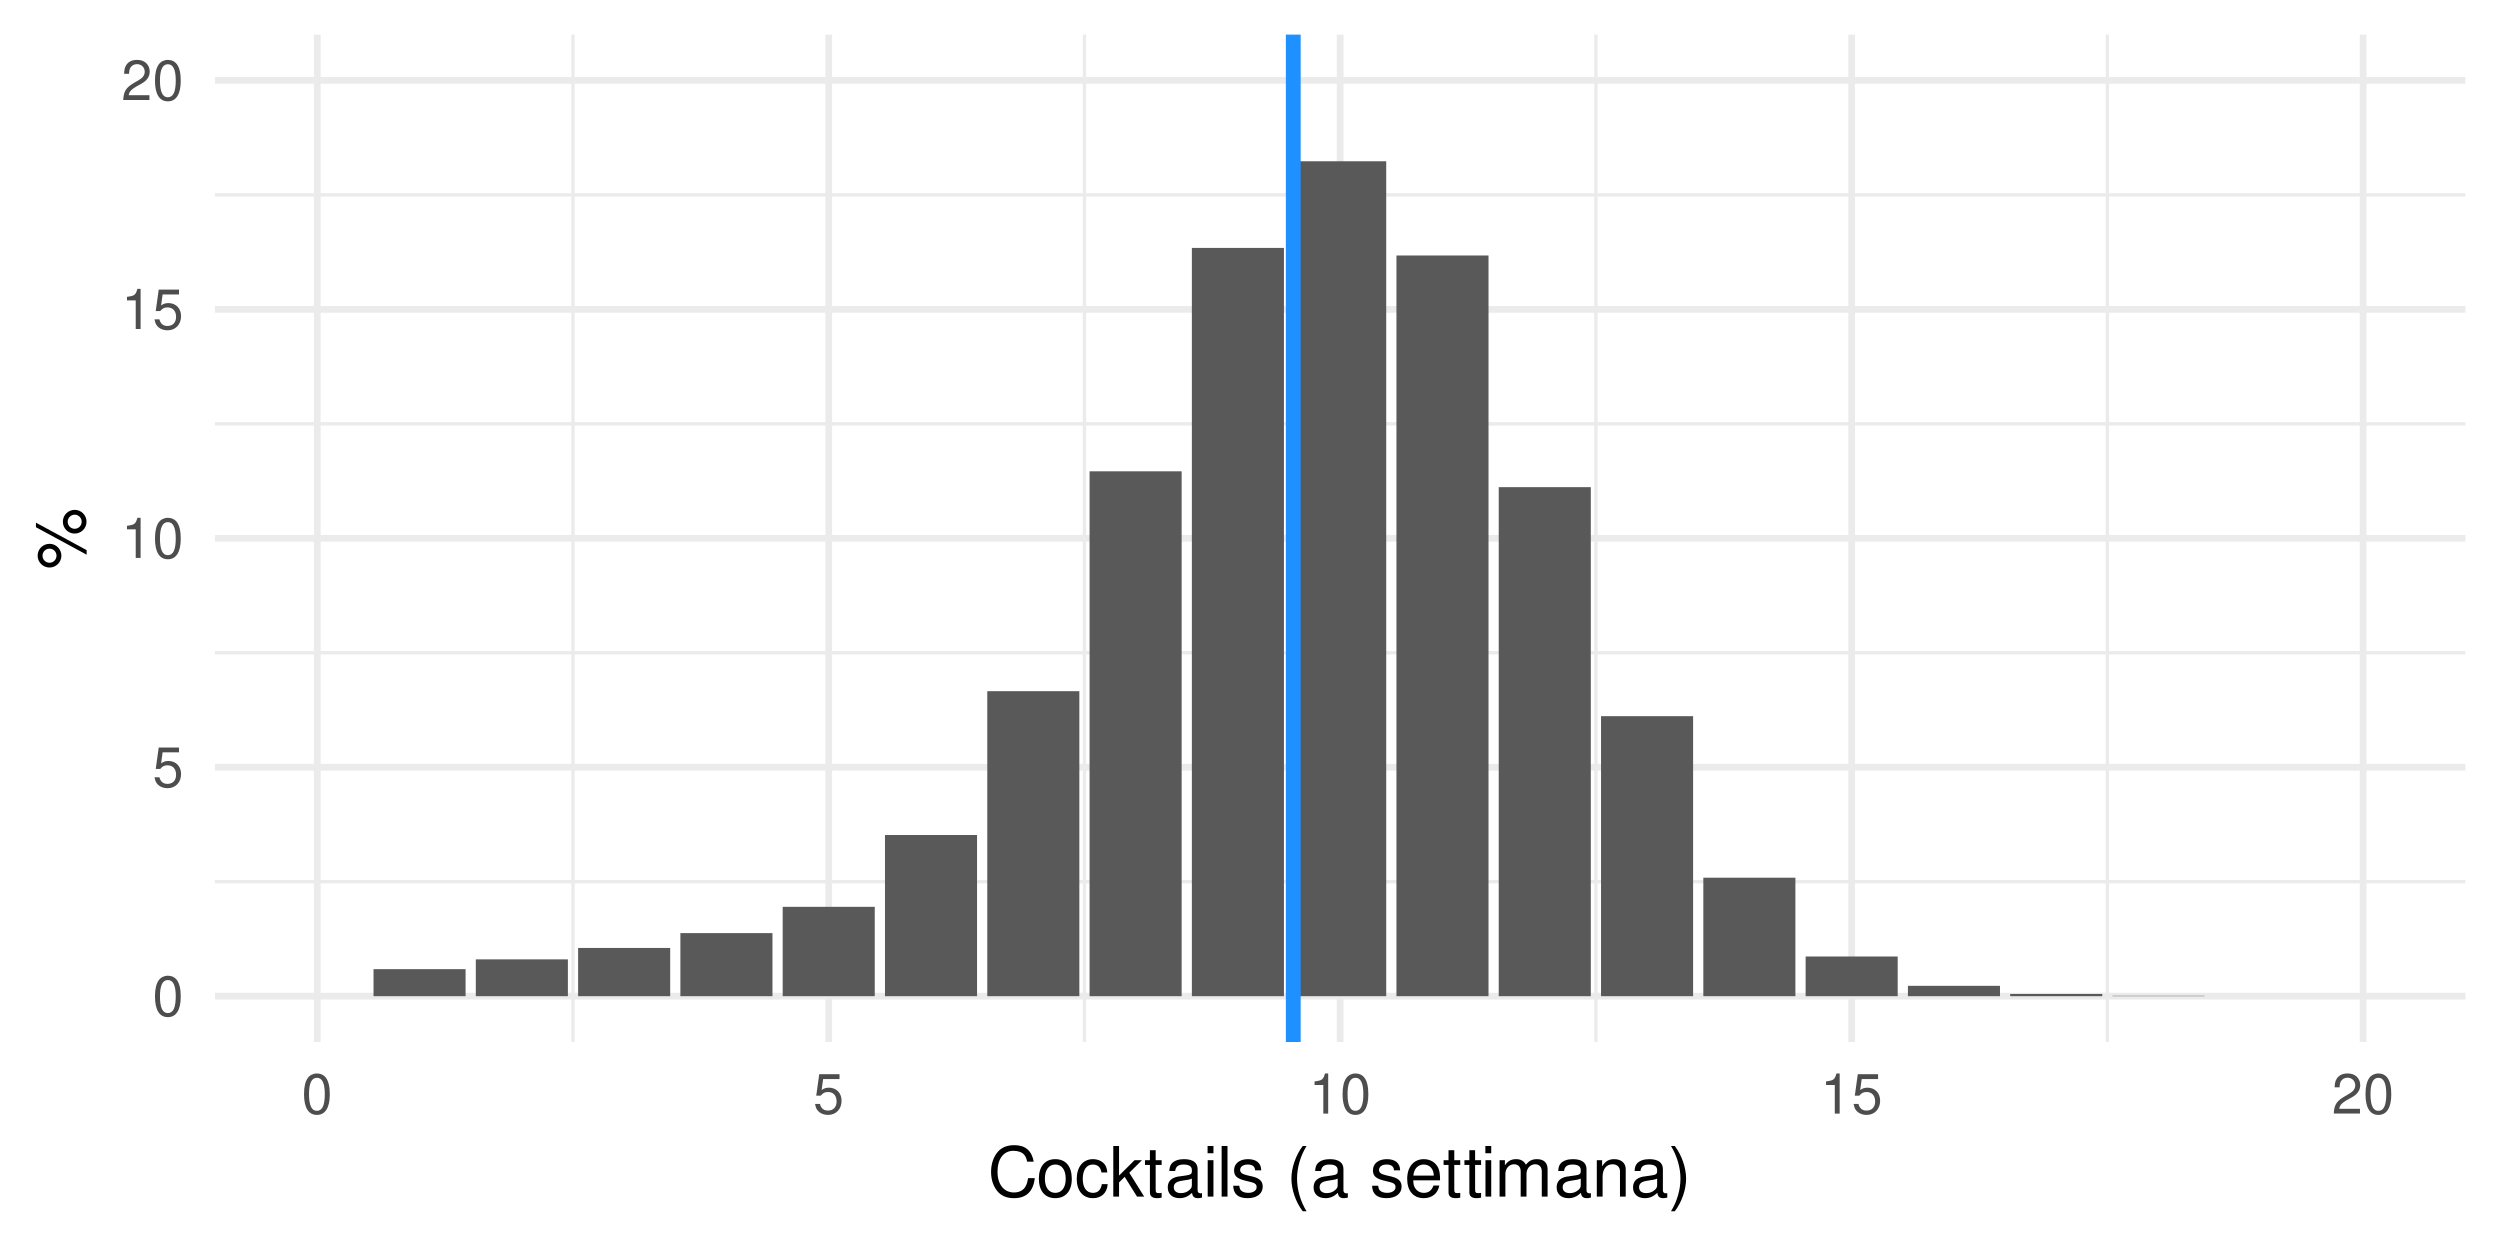
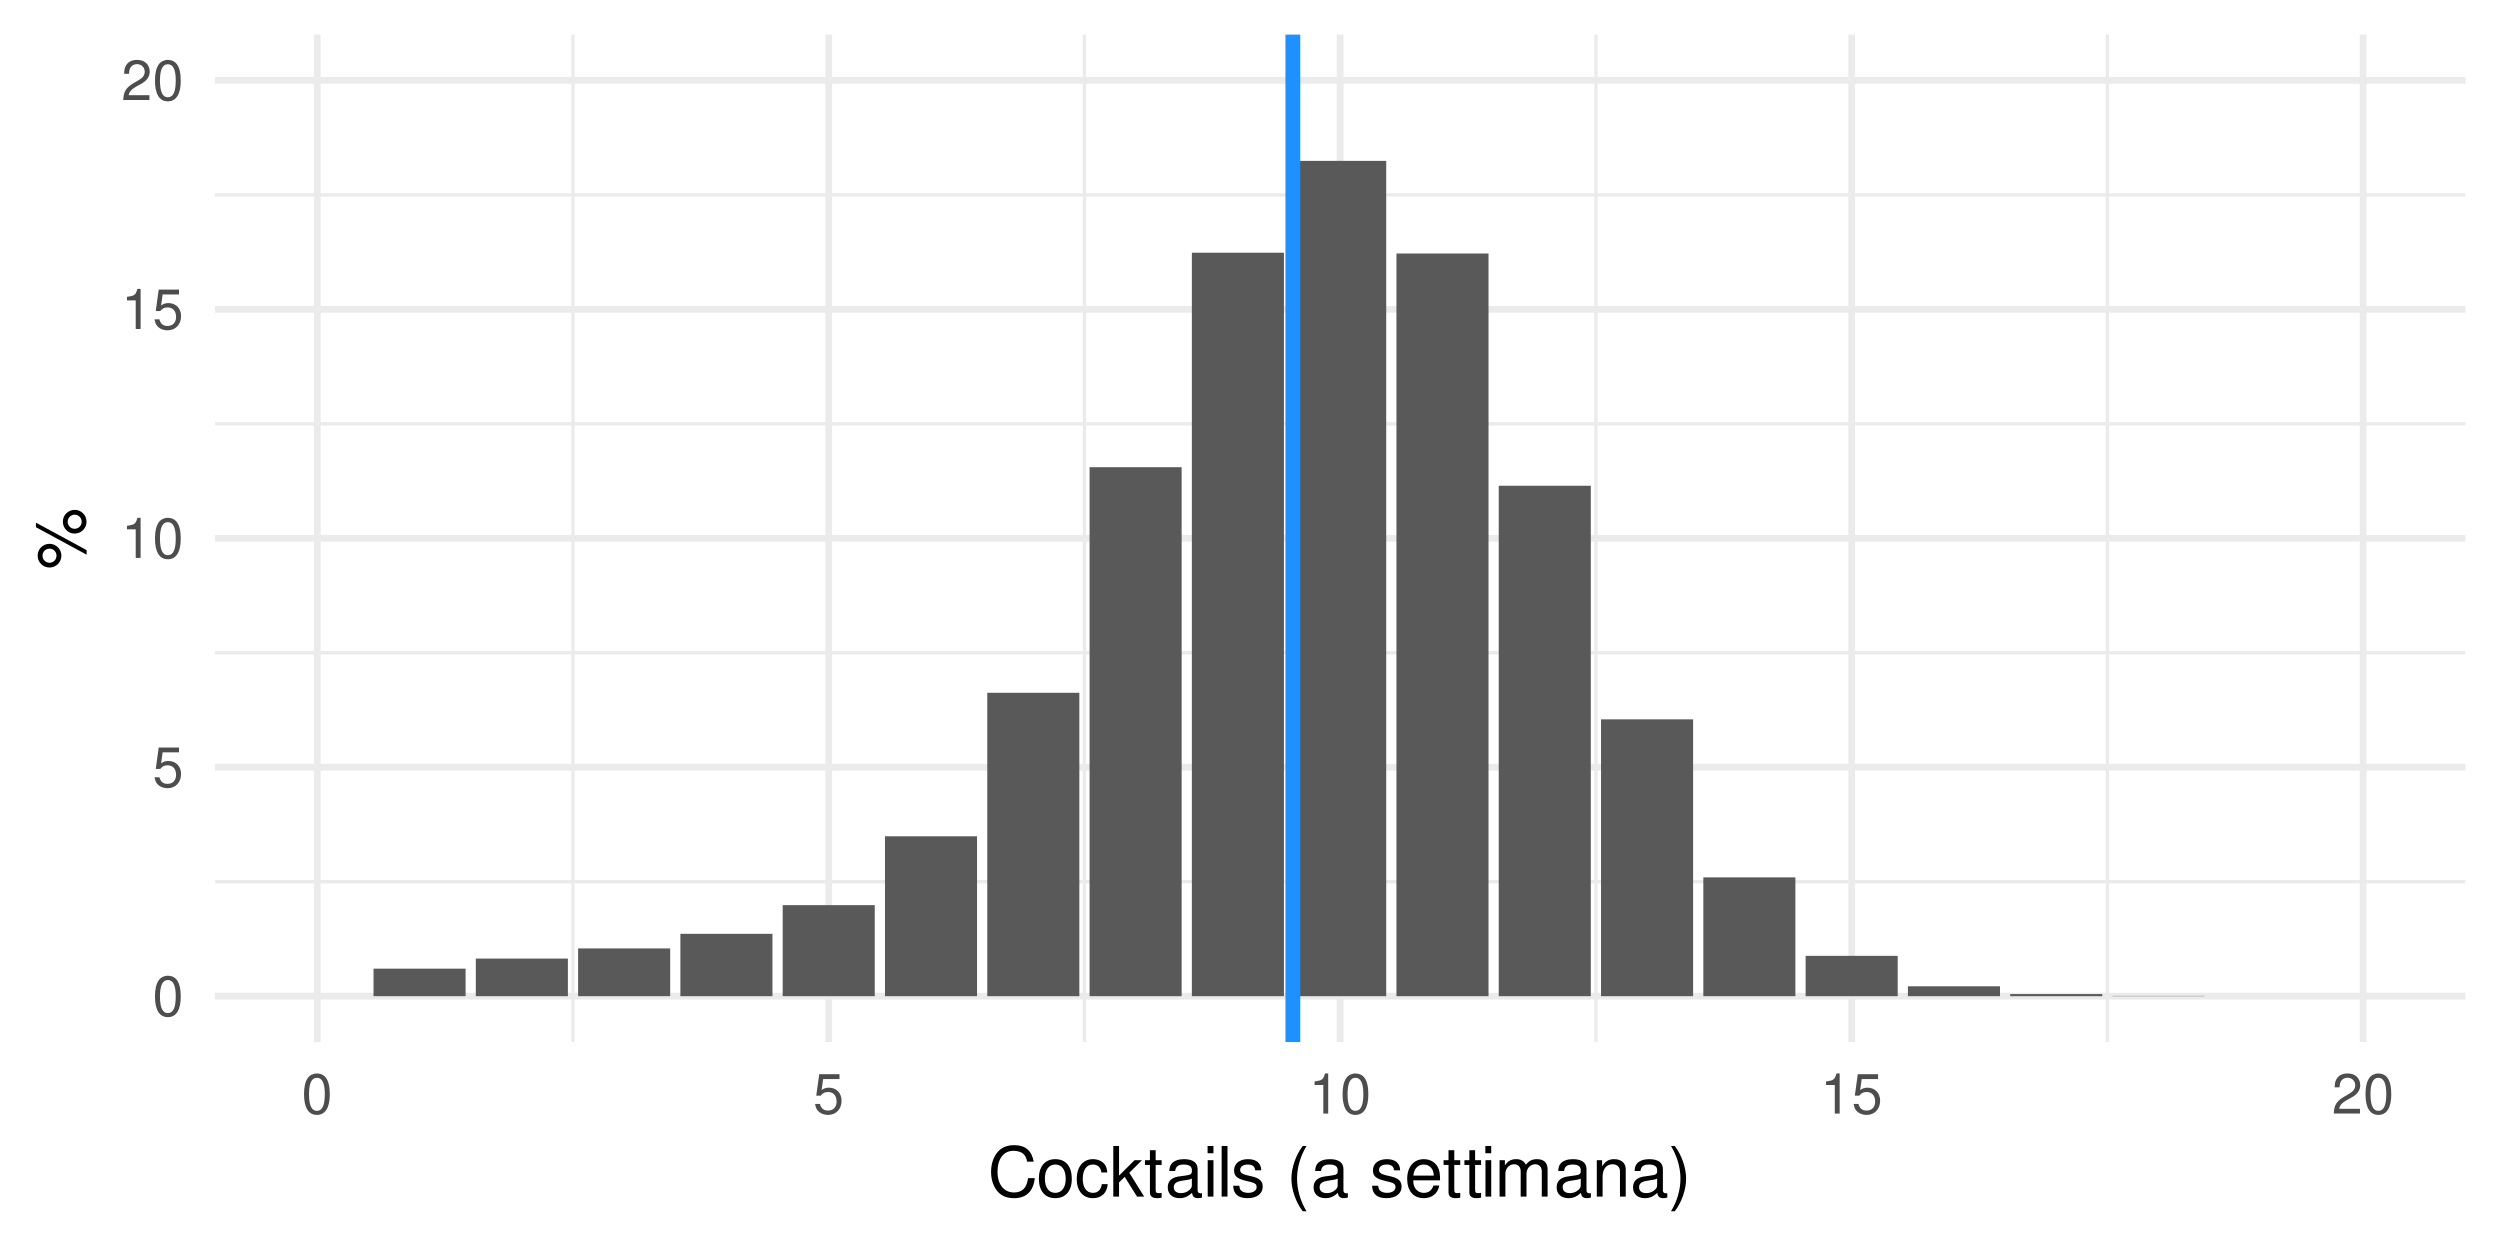
<svg xmlns="http://www.w3.org/2000/svg" xmlns:xlink="http://www.w3.org/1999/xlink" width="720pt" height="360pt" viewBox="0 0 720 360" version="1.1">
  <defs>
    <g>
      <symbol overflow="visible" id="glyph0-0">
        <path style="stroke:none;" d="" />
      </symbol>
      <symbol overflow="visible" id="glyph0-1">
        <path style="stroke:none;" d="M 4.406 -11.562 C 3.344 -11.562 2.391 -11.094 1.797 -10.297 C 1.062 -9.281 0.688 -7.75 0.688 -5.594 C 0.688 -1.703 1.969 0.375 4.406 0.375 C 6.797 0.375 8.109 -1.703 8.109 -5.5 C 8.109 -7.75 7.766 -9.25 7.016 -10.297 C 6.422 -11.109 5.469 -11.562 4.406 -11.562 Z M 4.406 -10.312 C 5.922 -10.312 6.672 -8.766 6.672 -5.625 C 6.672 -2.344 5.938 -0.797 4.375 -0.797 C 2.875 -0.797 2.125 -2.406 2.125 -5.578 C 2.125 -8.766 2.875 -10.312 4.406 -10.312 Z M 4.406 -10.312 " />
      </symbol>
      <symbol overflow="visible" id="glyph0-2">
        <path style="stroke:none;" d="M 7.609 -11.344 L 1.766 -11.344 L 0.906 -5.172 L 2.203 -5.172 C 2.859 -5.953 3.406 -6.219 4.297 -6.219 C 5.828 -6.219 6.766 -5.188 6.766 -3.5 C 6.766 -1.875 5.828 -0.875 4.281 -0.875 C 3.062 -0.875 2.297 -1.5 1.969 -2.781 L 0.562 -2.781 C 0.75 -1.859 0.906 -1.406 1.25 -0.984 C 1.891 -0.125 3.047 0.375 4.312 0.375 C 6.609 0.375 8.203 -1.297 8.203 -3.703 C 8.203 -5.938 6.719 -7.469 4.547 -7.469 C 3.75 -7.469 3.109 -7.266 2.453 -6.781 L 2.891 -9.953 L 7.609 -9.953 Z M 7.609 -11.344 " />
      </symbol>
      <symbol overflow="visible" id="glyph0-3">
        <path style="stroke:none;" d="M 4.141 -8.234 L 4.141 0 L 5.547 0 L 5.547 -11.562 L 4.625 -11.562 C 4.125 -9.797 3.812 -9.547 1.625 -9.266 L 1.625 -8.234 Z M 4.141 -8.234 " />
      </symbol>
      <symbol overflow="visible" id="glyph0-4">
        <path style="stroke:none;" d="M 8.094 -1.391 L 2.125 -1.391 C 2.266 -2.359 2.781 -2.953 4.172 -3.812 L 5.781 -4.703 C 7.359 -5.578 8.172 -6.766 8.172 -8.188 C 8.172 -9.156 7.797 -10.047 7.125 -10.672 C 6.453 -11.281 5.609 -11.562 4.547 -11.562 C 3.109 -11.562 2.031 -11.062 1.406 -10.062 C 1.016 -9.453 0.828 -8.734 0.797 -7.562 L 2.203 -7.562 C 2.25 -8.359 2.359 -8.812 2.547 -9.203 C 2.906 -9.906 3.641 -10.344 4.5 -10.344 C 5.781 -10.344 6.734 -9.406 6.734 -8.156 C 6.734 -7.234 6.203 -6.438 5.203 -5.859 L 3.734 -4.984 C 1.359 -3.625 0.672 -2.547 0.547 -0.016 L 8.094 -0.016 Z M 8.094 -1.391 " />
      </symbol>
      <symbol overflow="visible" id="glyph1-0">
        <path style="stroke:none;" d="" />
      </symbol>
      <symbol overflow="visible" id="glyph1-1">
        <path style="stroke:none;" d="M 13.234 -10.062 C 12.656 -13.266 10.812 -14.812 7.625 -14.812 C 5.656 -14.812 4.078 -14.203 3 -13 C 1.688 -11.562 0.953 -9.484 0.953 -7.125 C 0.953 -4.719 1.703 -2.656 3.062 -1.234 C 4.203 -0.078 5.641 0.453 7.547 0.453 C 11.094 0.453 13.094 -1.453 13.547 -5.312 L 11.625 -5.312 C 11.453 -4.312 11.266 -3.641 10.953 -3.062 C 10.359 -1.859 9.125 -1.188 7.562 -1.188 C 4.656 -1.188 2.812 -3.5 2.812 -7.141 C 2.812 -10.875 4.562 -13.188 7.406 -13.188 C 8.578 -13.188 9.688 -12.844 10.281 -12.266 C 10.812 -11.766 11.125 -11.156 11.344 -10.062 Z M 13.234 -10.062 " />
      </symbol>
      <symbol overflow="visible" id="glyph1-2">
        <path style="stroke:none;" d="M 5.438 -10.781 C 2.484 -10.781 0.719 -8.688 0.719 -5.156 C 0.719 -1.625 2.484 0.453 5.453 0.453 C 8.422 0.453 10.203 -1.641 10.203 -5.078 C 10.203 -8.719 8.484 -10.781 5.438 -10.781 Z M 5.453 -9.234 C 7.344 -9.234 8.453 -7.703 8.453 -5.094 C 8.453 -2.625 7.297 -1.078 5.453 -1.078 C 3.594 -1.078 2.453 -2.625 2.453 -5.156 C 2.453 -7.703 3.594 -9.234 5.453 -9.234 Z M 5.453 -9.234 " />
      </symbol>
      <symbol overflow="visible" id="glyph1-3">
        <path style="stroke:none;" d="M 9.422 -6.953 C 9.344 -7.984 9.125 -8.641 8.719 -9.219 C 8 -10.203 6.734 -10.781 5.281 -10.781 C 2.438 -10.781 0.625 -8.547 0.625 -5.062 C 0.625 -1.688 2.422 0.453 5.266 0.453 C 7.766 0.453 9.344 -1.047 9.547 -3.594 L 7.859 -3.594 C 7.578 -1.922 6.719 -1.078 5.297 -1.078 C 3.453 -1.078 2.359 -2.578 2.359 -5.062 C 2.359 -7.688 3.438 -9.234 5.266 -9.234 C 6.656 -9.234 7.547 -8.422 7.734 -6.953 Z M 9.422 -6.953 " />
      </symbol>
      <symbol overflow="visible" id="glyph1-4">
        <path style="stroke:none;" d="M 2.812 -14.578 L 1.156 -14.578 L 1.156 0 L 2.812 0 L 2.812 -4.078 L 4.438 -5.688 L 7.984 0 L 10.047 0 L 5.766 -6.859 L 9.406 -10.484 L 7.266 -10.484 L 2.812 -6.047 Z M 2.812 -14.578 " />
      </symbol>
      <symbol overflow="visible" id="glyph1-5">
        <path style="stroke:none;" d="M 5.078 -10.484 L 3.359 -10.484 L 3.359 -13.359 L 1.703 -13.359 L 1.703 -10.484 L 0.281 -10.484 L 0.281 -9.125 L 1.703 -9.125 L 1.703 -1.203 C 1.703 -0.125 2.422 0.453 3.719 0.453 C 4.156 0.453 4.516 0.422 5.078 0.312 L 5.078 -1.078 C 4.844 -1.016 4.625 -1 4.281 -1 C 3.562 -1 3.359 -1.203 3.359 -1.938 L 3.359 -9.125 L 5.078 -9.125 Z M 5.078 -10.484 " />
      </symbol>
      <symbol overflow="visible" id="glyph1-6">
        <path style="stroke:none;" d="M 10.703 -0.984 C 10.516 -0.938 10.438 -0.938 10.344 -0.938 C 9.766 -0.938 9.438 -1.234 9.438 -1.766 L 9.438 -7.922 C 9.438 -9.781 8.078 -10.781 5.5 -10.781 C 3.953 -10.781 2.734 -10.344 2.016 -9.562 C 1.547 -9.016 1.344 -8.422 1.297 -7.375 L 2.984 -7.375 C 3.125 -8.656 3.875 -9.234 5.438 -9.234 C 6.953 -9.234 7.781 -8.688 7.781 -7.688 L 7.781 -7.234 C 7.766 -6.516 7.406 -6.266 6.047 -6.078 C 3.688 -5.781 3.312 -5.703 2.688 -5.438 C 1.453 -4.922 0.844 -4 0.844 -2.641 C 0.844 -0.734 2.156 0.453 4.281 0.453 C 5.594 0.453 6.656 0 7.844 -1.078 C 7.953 0 8.484 0.453 9.562 0.453 C 9.922 0.453 10.141 0.422 10.703 0.281 Z M 7.781 -3.297 C 7.781 -2.734 7.625 -2.406 7.125 -1.938 C 6.438 -1.312 5.625 -1 4.641 -1 C 3.344 -1 2.578 -1.625 2.578 -2.688 C 2.578 -3.781 3.297 -4.344 5.094 -4.594 C 6.875 -4.844 7.219 -4.922 7.781 -5.188 Z M 7.781 -3.297 " />
      </symbol>
      <symbol overflow="visible" id="glyph1-7">
        <path style="stroke:none;" d="M 3 -10.484 L 1.344 -10.484 L 1.344 0 L 3 0 Z M 3 -14.578 L 1.312 -14.578 L 1.312 -12.484 L 3 -12.484 Z M 3 -14.578 " />
      </symbol>
      <symbol overflow="visible" id="glyph1-8">
        <path style="stroke:none;" d="M 3.047 -14.578 L 1.359 -14.578 L 1.359 0 L 3.047 0 Z M 3.047 -14.578 " />
      </symbol>
      <symbol overflow="visible" id="glyph1-9">
        <path style="stroke:none;" d="M 8.766 -7.562 C 8.734 -9.625 7.375 -10.781 4.953 -10.781 C 2.516 -10.781 0.938 -9.516 0.938 -7.578 C 0.938 -5.938 1.781 -5.156 4.266 -4.562 L 5.812 -4.188 C 6.984 -3.906 7.438 -3.484 7.438 -2.734 C 7.438 -1.734 6.453 -1.078 5 -1.078 C 4.094 -1.078 3.344 -1.344 2.922 -1.781 C 2.656 -2.078 2.547 -2.375 2.438 -3.125 L 0.688 -3.125 C 0.766 -0.703 2.125 0.453 4.859 0.453 C 7.5 0.453 9.188 -0.844 9.188 -2.859 C 9.188 -4.422 8.297 -5.281 6.219 -5.781 L 4.625 -6.156 C 3.266 -6.484 2.688 -6.922 2.688 -7.656 C 2.688 -8.641 3.547 -9.234 4.906 -9.234 C 6.234 -9.234 6.953 -8.656 7 -7.562 Z M 8.766 -7.562 " />
      </symbol>
      <symbol overflow="visible" id="glyph1-10">
        <path style="stroke:none;" d="" />
      </symbol>
      <symbol overflow="visible" id="glyph1-11">
        <path style="stroke:none;" d="M 4.719 -14.578 C 2.719 -11.953 1.453 -8.312 1.453 -5.188 C 1.453 -2.016 2.719 1.625 4.719 4.234 L 5.812 4.234 C 4.062 1.375 3.078 -1.984 3.078 -5.188 C 3.078 -8.359 4.062 -11.734 5.812 -14.578 Z M 4.719 -14.578 " />
      </symbol>
      <symbol overflow="visible" id="glyph1-12">
        <path style="stroke:none;" d="M 10.266 -4.688 C 10.266 -6.281 10.141 -7.234 9.844 -8.016 C 9.156 -9.734 7.562 -10.781 5.594 -10.781 C 2.688 -10.781 0.797 -8.562 0.797 -5.094 C 0.797 -1.641 2.594 0.453 5.562 0.453 C 7.953 0.453 9.625 -0.906 10.047 -3.188 L 8.359 -3.188 C 7.906 -1.797 6.953 -1.078 5.625 -1.078 C 4.562 -1.078 3.656 -1.562 3.094 -2.438 C 2.703 -3.047 2.562 -3.641 2.547 -4.688 Z M 2.578 -6.047 C 2.719 -7.984 3.906 -9.234 5.578 -9.234 C 7.281 -9.234 8.453 -7.922 8.453 -6.047 Z M 2.578 -6.047 " />
      </symbol>
      <symbol overflow="visible" id="glyph1-13">
        <path style="stroke:none;" d="M 1.406 -10.484 L 1.406 0 L 3.078 0 L 3.078 -6.578 C 3.078 -8.094 4.188 -9.312 5.547 -9.312 C 6.781 -9.312 7.484 -8.562 7.484 -7.219 L 7.484 0 L 9.156 0 L 9.156 -6.578 C 9.156 -8.094 10.266 -9.312 11.625 -9.312 C 12.844 -9.312 13.562 -8.547 13.562 -7.219 L 13.562 0 L 15.234 0 L 15.234 -7.859 C 15.234 -9.734 14.156 -10.781 12.203 -10.781 C 10.797 -10.781 9.953 -10.359 8.984 -9.188 C 8.359 -10.297 7.516 -10.781 6.156 -10.781 C 4.766 -10.781 3.812 -10.266 2.938 -9 L 2.938 -10.484 Z M 1.406 -10.484 " />
      </symbol>
      <symbol overflow="visible" id="glyph1-14">
        <path style="stroke:none;" d="M 1.406 -10.484 L 1.406 0 L 3.078 0 L 3.078 -5.781 C 3.078 -7.922 4.203 -9.312 5.922 -9.312 C 7.234 -9.312 8.078 -8.516 8.078 -7.266 L 8.078 0 L 9.734 0 L 9.734 -7.922 C 9.734 -9.656 8.438 -10.781 6.422 -10.781 C 4.859 -10.781 3.859 -10.188 2.938 -8.719 L 2.938 -10.484 Z M 1.406 -10.484 " />
      </symbol>
      <symbol overflow="visible" id="glyph1-15">
        <path style="stroke:none;" d="M 1.859 4.234 C 3.859 1.625 5.125 -2.016 5.125 -5.156 C 5.125 -8.312 3.859 -11.953 1.859 -14.578 L 0.766 -14.578 C 2.516 -11.719 3.5 -8.359 3.5 -5.156 C 3.5 -1.984 2.516 1.406 0.766 4.234 Z M 1.859 4.234 " />
      </symbol>
      <symbol overflow="visible" id="glyph2-0">
        <path style="stroke:none;" d="" />
      </symbol>
      <symbol overflow="visible" id="glyph2-1">
        <path style="stroke:none;" d="M -13.703 -3.984 C -13.703 -2.094 -12.156 -0.578 -10.281 -0.578 C -8.406 -0.578 -6.859 -2.094 -6.859 -4 C -6.859 -5.859 -8.406 -7.406 -10.234 -7.406 C -12.188 -7.406 -13.703 -5.906 -13.703 -3.984 Z M -12.297 -3.984 C -12.297 -5.125 -11.406 -6.016 -10.266 -6.016 C -9.156 -6.016 -8.266 -5.094 -8.266 -4 C -8.266 -2.875 -9.156 -1.953 -10.281 -1.953 C -11.406 -1.953 -12.297 -2.859 -12.297 -3.984 Z M -14.188 -12.188 L 0.406 -4.281 L 0.406 -5.594 L -14.188 -13.5 Z M -6.438 -13.766 C -6.438 -11.875 -4.922 -10.359 -3.047 -10.359 C -1.141 -10.359 0.375 -11.875 0.375 -13.781 C 0.375 -15.641 -1.141 -17.188 -3 -17.188 C -4.922 -17.188 -6.438 -15.688 -6.438 -13.766 Z M -5.047 -13.766 C -5.047 -14.906 -4.141 -15.797 -3 -15.797 C -1.922 -15.797 -1.016 -14.875 -1.016 -13.781 C -1.016 -12.641 -1.922 -11.734 -3.047 -11.734 C -4.141 -11.734 -5.047 -12.641 -5.047 -13.766 Z M -5.047 -13.766 " />
      </symbol>
    </g>
    <clipPath id="clip1">
      <path d="M 61.91 253 L 710.039 253 L 710.039 255 L 61.91 255 Z M 61.91 253 " />
    </clipPath>
    <clipPath id="clip2">
      <path d="M 61.91 187 L 710.039 187 L 710.039 189 L 61.91 189 Z M 61.91 187 " />
    </clipPath>
    <clipPath id="clip3">
      <path d="M 61.91 121 L 710.039 121 L 710.039 123 L 61.91 123 Z M 61.91 121 " />
    </clipPath>
    <clipPath id="clip4">
      <path d="M 61.91 55 L 710.039 55 L 710.039 57 L 61.91 57 Z M 61.91 55 " />
    </clipPath>
    <clipPath id="clip5">
      <path d="M 164 9.961 L 166 9.961 L 166 300.09 L 164 300.09 Z M 164 9.961 " />
    </clipPath>
    <clipPath id="clip6">
      <path d="M 311 9.961 L 313 9.961 L 313 300.09 L 311 300.09 Z M 311 9.961 " />
    </clipPath>
    <clipPath id="clip7">
      <path d="M 459 9.961 L 461 9.961 L 461 300.09 L 459 300.09 Z M 459 9.961 " />
    </clipPath>
    <clipPath id="clip8">
      <path d="M 606 9.961 L 608 9.961 L 608 300.09 L 606 300.09 Z M 606 9.961 " />
    </clipPath>
    <clipPath id="clip9">
      <path d="M 61.91 285 L 710.039 285 L 710.039 288 L 61.91 288 Z M 61.91 285 " />
    </clipPath>
    <clipPath id="clip10">
      <path d="M 61.91 219 L 710.039 219 L 710.039 222 L 61.91 222 Z M 61.91 219 " />
    </clipPath>
    <clipPath id="clip11">
      <path d="M 61.91 154 L 710.039 154 L 710.039 156 L 61.91 156 Z M 61.91 154 " />
    </clipPath>
    <clipPath id="clip12">
      <path d="M 61.91 88 L 710.039 88 L 710.039 91 L 61.91 91 Z M 61.91 88 " />
    </clipPath>
    <clipPath id="clip13">
      <path d="M 61.91 22 L 710.039 22 L 710.039 25 L 61.91 25 Z M 61.91 22 " />
    </clipPath>
    <clipPath id="clip14">
      <path d="M 90 9.961 L 93 9.961 L 93 300.09 L 90 300.09 Z M 90 9.961 " />
    </clipPath>
    <clipPath id="clip15">
      <path d="M 237 9.961 L 240 9.961 L 240 300.09 L 237 300.09 Z M 237 9.961 " />
    </clipPath>
    <clipPath id="clip16">
      <path d="M 385 9.961 L 387 9.961 L 387 300.09 L 385 300.09 Z M 385 9.961 " />
    </clipPath>
    <clipPath id="clip17">
      <path d="M 532 9.961 L 535 9.961 L 535 300.09 L 532 300.09 Z M 532 9.961 " />
    </clipPath>
    <clipPath id="clip18">
      <path d="M 679 9.961 L 682 9.961 L 682 300.09 L 679 300.09 Z M 679 9.961 " />
    </clipPath>
    <clipPath id="clip19">
      <path d="M 370 9.961 L 375 9.961 L 375 300.09 L 370 300.09 Z M 370 9.961 " />
    </clipPath>
  </defs>
  <g id="surface70">
    <rect x="0" y="0" width="720" height="360" style="fill:rgb(100%,100%,100%);fill-opacity:1;stroke:none;" />
    <rect x="0" y="0" width="720" height="360" style="fill:rgb(100%,100%,100%);fill-opacity:1;stroke:none;" />
    <g clip-path="url(#clip1)" clip-rule="nonzero">
      <path style="fill:none;stroke-width:0.97;stroke-linecap:butt;stroke-linejoin:round;stroke:rgb(92.157%,92.157%,92.157%);stroke-opacity:1;stroke-miterlimit:10;" d="M 61.91 253.934 L 710.039 253.934 " />
    </g>
    <g clip-path="url(#clip2)" clip-rule="nonzero">
      <path style="fill:none;stroke-width:0.97;stroke-linecap:butt;stroke-linejoin:round;stroke:rgb(92.157%,92.157%,92.157%);stroke-opacity:1;stroke-miterlimit:10;" d="M 61.91 187.996 L 710.039 187.996 " />
    </g>
    <g clip-path="url(#clip3)" clip-rule="nonzero">
      <path style="fill:none;stroke-width:0.97;stroke-linecap:butt;stroke-linejoin:round;stroke:rgb(92.157%,92.157%,92.157%);stroke-opacity:1;stroke-miterlimit:10;" d="M 61.91 122.059 L 710.039 122.059 " />
    </g>
    <g clip-path="url(#clip4)" clip-rule="nonzero">
      <path style="fill:none;stroke-width:0.97;stroke-linecap:butt;stroke-linejoin:round;stroke:rgb(92.157%,92.157%,92.157%);stroke-opacity:1;stroke-miterlimit:10;" d="M 61.91 56.121 L 710.039 56.121 " />
    </g>
    <g clip-path="url(#clip5)" clip-rule="nonzero">
      <path style="fill:none;stroke-width:0.97;stroke-linecap:butt;stroke-linejoin:round;stroke:rgb(92.157%,92.157%,92.157%);stroke-opacity:1;stroke-miterlimit:10;" d="M 165.02 300.09 L 165.02 9.961 " />
    </g>
    <g clip-path="url(#clip6)" clip-rule="nonzero">
      <path style="fill:none;stroke-width:0.97;stroke-linecap:butt;stroke-linejoin:round;stroke:rgb(92.157%,92.157%,92.157%);stroke-opacity:1;stroke-miterlimit:10;" d="M 312.324 300.09 L 312.324 9.961 " />
    </g>
    <g clip-path="url(#clip7)" clip-rule="nonzero">
      <path style="fill:none;stroke-width:0.97;stroke-linecap:butt;stroke-linejoin:round;stroke:rgb(92.157%,92.157%,92.157%);stroke-opacity:1;stroke-miterlimit:10;" d="M 459.625 300.09 L 459.625 9.961 " />
    </g>
    <g clip-path="url(#clip8)" clip-rule="nonzero">
      <path style="fill:none;stroke-width:0.97;stroke-linecap:butt;stroke-linejoin:round;stroke:rgb(92.157%,92.157%,92.157%);stroke-opacity:1;stroke-miterlimit:10;" d="M 606.926 300.09 L 606.926 9.961 " />
    </g>
    <g clip-path="url(#clip9)" clip-rule="nonzero">
      <path style="fill:none;stroke-width:1.94;stroke-linecap:butt;stroke-linejoin:round;stroke:rgb(92.157%,92.157%,92.157%);stroke-opacity:1;stroke-miterlimit:10;" d="M 61.91 286.902 L 710.039 286.902 " />
    </g>
    <g clip-path="url(#clip10)" clip-rule="nonzero">
      <path style="fill:none;stroke-width:1.94;stroke-linecap:butt;stroke-linejoin:round;stroke:rgb(92.157%,92.157%,92.157%);stroke-opacity:1;stroke-miterlimit:10;" d="M 61.91 220.965 L 710.039 220.965 " />
    </g>
    <g clip-path="url(#clip11)" clip-rule="nonzero">
      <path style="fill:none;stroke-width:1.94;stroke-linecap:butt;stroke-linejoin:round;stroke:rgb(92.157%,92.157%,92.157%);stroke-opacity:1;stroke-miterlimit:10;" d="M 61.91 155.027 L 710.039 155.027 " />
    </g>
    <g clip-path="url(#clip12)" clip-rule="nonzero">
      <path style="fill:none;stroke-width:1.94;stroke-linecap:butt;stroke-linejoin:round;stroke:rgb(92.157%,92.157%,92.157%);stroke-opacity:1;stroke-miterlimit:10;" d="M 61.91 89.09 L 710.039 89.09 " />
    </g>
    <g clip-path="url(#clip13)" clip-rule="nonzero">
      <path style="fill:none;stroke-width:1.94;stroke-linecap:butt;stroke-linejoin:round;stroke:rgb(92.157%,92.157%,92.157%);stroke-opacity:1;stroke-miterlimit:10;" d="M 61.91 23.148 L 710.039 23.148 " />
    </g>
    <g clip-path="url(#clip14)" clip-rule="nonzero">
      <path style="fill:none;stroke-width:1.94;stroke-linecap:butt;stroke-linejoin:round;stroke:rgb(92.157%,92.157%,92.157%);stroke-opacity:1;stroke-miterlimit:10;" d="M 91.371 300.09 L 91.371 9.961 " />
    </g>
    <g clip-path="url(#clip15)" clip-rule="nonzero">
      <path style="fill:none;stroke-width:1.94;stroke-linecap:butt;stroke-linejoin:round;stroke:rgb(92.157%,92.157%,92.157%);stroke-opacity:1;stroke-miterlimit:10;" d="M 238.672 300.09 L 238.672 9.961 " />
    </g>
    <g clip-path="url(#clip16)" clip-rule="nonzero">
      <path style="fill:none;stroke-width:1.94;stroke-linecap:butt;stroke-linejoin:round;stroke:rgb(92.157%,92.157%,92.157%);stroke-opacity:1;stroke-miterlimit:10;" d="M 385.973 300.09 L 385.973 9.961 " />
    </g>
    <g clip-path="url(#clip17)" clip-rule="nonzero">
      <path style="fill:none;stroke-width:1.94;stroke-linecap:butt;stroke-linejoin:round;stroke:rgb(92.157%,92.157%,92.157%);stroke-opacity:1;stroke-miterlimit:10;" d="M 533.277 300.09 L 533.277 9.961 " />
    </g>
    <g clip-path="url(#clip18)" clip-rule="nonzero">
      <path style="fill:none;stroke-width:1.94;stroke-linecap:butt;stroke-linejoin:round;stroke:rgb(92.157%,92.157%,92.157%);stroke-opacity:1;stroke-miterlimit:10;" d="M 680.578 300.09 L 680.578 9.961 " />
    </g>
-     <path style=" stroke:none;fill-rule:nonzero;fill:rgb(34.902%,34.902%,34.902%);fill-opacity:1;" d="M 107.574 286.902 L 134.09 286.902 L 134.09 279.117 L 107.574 279.117 Z M 107.574 286.902 " />
-     <path style=" stroke:none;fill-rule:nonzero;fill:rgb(34.902%,34.902%,34.902%);fill-opacity:1;" d="M 137.035 286.902 L 163.551 286.902 L 163.551 276.297 L 137.035 276.297 Z M 137.035 286.902 " />
-     <path style=" stroke:none;fill-rule:nonzero;fill:rgb(34.902%,34.902%,34.902%);fill-opacity:1;" d="M 166.496 286.902 L 193.012 286.902 L 193.012 273.008 L 166.496 273.008 Z M 166.496 286.902 " />
-     <path style=" stroke:none;fill-rule:nonzero;fill:rgb(34.902%,34.902%,34.902%);fill-opacity:1;" d="M 195.953 286.902 L 222.469 286.902 L 222.469 268.734 L 195.953 268.734 Z M 195.953 286.902 " />
-     <path style=" stroke:none;fill-rule:nonzero;fill:rgb(34.902%,34.902%,34.902%);fill-opacity:1;" d="M 225.414 286.902 L 251.93 286.902 L 251.93 261.168 L 225.414 261.168 Z M 225.414 286.902 " />
-     <path style=" stroke:none;fill-rule:nonzero;fill:rgb(34.902%,34.902%,34.902%);fill-opacity:1;" d="M 254.875 286.902 L 281.391 286.902 L 281.391 240.484 L 254.875 240.484 Z M 254.875 286.902 " />
-     <path style=" stroke:none;fill-rule:nonzero;fill:rgb(34.902%,34.902%,34.902%);fill-opacity:1;" d="M 284.336 286.902 L 310.852 286.902 L 310.852 199.059 L 284.336 199.059 Z M 284.336 286.902 " />
-     <path style=" stroke:none;fill-rule:nonzero;fill:rgb(34.902%,34.902%,34.902%);fill-opacity:1;" d="M 313.797 286.902 L 340.312 286.902 L 340.312 135.738 L 313.797 135.738 Z M 313.797 286.902 " />
-     <path style=" stroke:none;fill-rule:nonzero;fill:rgb(34.902%,34.902%,34.902%);fill-opacity:1;" d="M 343.258 286.902 L 369.773 286.902 L 369.773 71.398 L 343.258 71.398 Z M 343.258 286.902 " />
-     <path style=" stroke:none;fill-rule:nonzero;fill:rgb(34.902%,34.902%,34.902%);fill-opacity:1;" d="M 372.715 286.902 L 399.23 286.902 L 399.23 46.445 L 372.715 46.445 Z M 372.715 286.902 " />
-     <path style=" stroke:none;fill-rule:nonzero;fill:rgb(34.902%,34.902%,34.902%);fill-opacity:1;" d="M 402.176 286.902 L 428.691 286.902 L 428.691 73.582 L 402.176 73.582 Z M 402.176 286.902 " />
-     <path style=" stroke:none;fill-rule:nonzero;fill:rgb(34.902%,34.902%,34.902%);fill-opacity:1;" d="M 431.637 286.902 L 458.152 286.902 L 458.152 140.301 L 431.637 140.301 Z M 431.637 286.902 " />
-     <path style=" stroke:none;fill-rule:nonzero;fill:rgb(34.902%,34.902%,34.902%);fill-opacity:1;" d="M 461.098 286.902 L 487.613 286.902 L 487.613 206.258 L 461.098 206.258 Z M 461.098 286.902 " />
-     <path style=" stroke:none;fill-rule:nonzero;fill:rgb(34.902%,34.902%,34.902%);fill-opacity:1;" d="M 490.559 286.902 L 517.074 286.902 L 517.074 252.777 L 490.559 252.777 Z M 490.559 286.902 " />
-     <path style=" stroke:none;fill-rule:nonzero;fill:rgb(34.902%,34.902%,34.902%);fill-opacity:1;" d="M 520.02 286.902 L 546.535 286.902 L 546.535 275.473 L 520.02 275.473 Z M 520.02 286.902 " />
-     <path style=" stroke:none;fill-rule:nonzero;fill:rgb(34.902%,34.902%,34.902%);fill-opacity:1;" d="M 549.48 286.902 L 575.996 286.902 L 575.996 283.918 L 549.48 283.918 Z M 549.48 286.902 " />
-     <path style=" stroke:none;fill-rule:nonzero;fill:rgb(34.902%,34.902%,34.902%);fill-opacity:1;" d="M 578.938 286.902 L 605.453 286.902 L 605.453 286.262 L 578.938 286.262 Z M 578.938 286.902 " />
-     <path style=" stroke:none;fill-rule:nonzero;fill:rgb(34.902%,34.902%,34.902%);fill-opacity:1;" d="M 608.398 286.902 L 634.914 286.902 L 634.914 286.789 L 608.398 286.789 Z M 608.398 286.902 " />
+     <path style=" stroke:none;fill-rule:nonzero;fill:rgb(34.902%,34.902%,34.902%);fill-opacity:1;" d="M 107.574 286.902 L 134.09 286.902 L 134.09 278.973 L 107.574 278.973 Z M 107.574 286.902 " />
+     <path style=" stroke:none;fill-rule:nonzero;fill:rgb(34.902%,34.902%,34.902%);fill-opacity:1;" d="M 137.035 286.902 L 163.551 286.902 L 163.551 276.07 L 137.035 276.07 Z M 137.035 286.902 " />
+     <path style=" stroke:none;fill-rule:nonzero;fill:rgb(34.902%,34.902%,34.902%);fill-opacity:1;" d="M 166.496 286.902 L 193.012 286.902 L 193.012 273.145 L 166.496 273.145 Z M 166.496 286.902 " />
+     <path style=" stroke:none;fill-rule:nonzero;fill:rgb(34.902%,34.902%,34.902%);fill-opacity:1;" d="M 195.953 286.902 L 222.469 286.902 L 222.469 268.941 L 195.953 268.941 Z M 195.953 286.902 " />
+     <path style=" stroke:none;fill-rule:nonzero;fill:rgb(34.902%,34.902%,34.902%);fill-opacity:1;" d="M 225.414 286.902 L 251.93 286.902 L 251.93 260.68 L 225.414 260.68 Z M 225.414 286.902 " />
+     <path style=" stroke:none;fill-rule:nonzero;fill:rgb(34.902%,34.902%,34.902%);fill-opacity:1;" d="M 254.875 286.902 L 281.391 286.902 L 281.391 240.852 L 254.875 240.852 Z M 254.875 286.902 " />
+     <path style=" stroke:none;fill-rule:nonzero;fill:rgb(34.902%,34.902%,34.902%);fill-opacity:1;" d="M 284.336 286.902 L 310.852 286.902 L 310.852 199.52 L 284.336 199.52 Z M 284.336 286.902 " />
+     <path style=" stroke:none;fill-rule:nonzero;fill:rgb(34.902%,34.902%,34.902%);fill-opacity:1;" d="M 313.797 286.902 L 340.312 286.902 L 340.312 134.555 L 313.797 134.555 Z M 313.797 286.902 " />
+     <path style=" stroke:none;fill-rule:nonzero;fill:rgb(34.902%,34.902%,34.902%);fill-opacity:1;" d="M 343.258 286.902 L 369.773 286.902 L 369.773 72.777 L 343.258 72.777 Z M 343.258 286.902 " />
+     <path style=" stroke:none;fill-rule:nonzero;fill:rgb(34.902%,34.902%,34.902%);fill-opacity:1;" d="M 372.715 286.902 L 399.23 286.902 L 399.23 46.332 L 372.715 46.332 Z M 372.715 286.902 " />
+     <path style=" stroke:none;fill-rule:nonzero;fill:rgb(34.902%,34.902%,34.902%);fill-opacity:1;" d="M 402.176 286.902 L 428.691 286.902 L 428.691 73.008 L 402.176 73.008 Z M 402.176 286.902 " />
+     <path style=" stroke:none;fill-rule:nonzero;fill:rgb(34.902%,34.902%,34.902%);fill-opacity:1;" d="M 431.637 286.902 L 458.152 286.902 L 458.152 139.895 L 431.637 139.895 Z M 431.637 286.902 " />
+     <path style=" stroke:none;fill-rule:nonzero;fill:rgb(34.902%,34.902%,34.902%);fill-opacity:1;" d="M 461.098 286.902 L 487.613 286.902 L 487.613 207.172 L 461.098 207.172 Z M 461.098 286.902 " />
+     <path style=" stroke:none;fill-rule:nonzero;fill:rgb(34.902%,34.902%,34.902%);fill-opacity:1;" d="M 490.559 286.902 L 517.074 286.902 L 517.074 252.684 L 490.559 252.684 Z M 490.559 286.902 " />
+     <path style=" stroke:none;fill-rule:nonzero;fill:rgb(34.902%,34.902%,34.902%);fill-opacity:1;" d="M 520.02 286.902 L 546.535 286.902 L 546.535 275.285 L 520.02 275.285 Z M 520.02 286.902 " />
+     <path style=" stroke:none;fill-rule:nonzero;fill:rgb(34.902%,34.902%,34.902%);fill-opacity:1;" d="M 549.48 286.902 L 575.996 286.902 L 575.996 284.055 L 549.48 284.055 Z M 549.48 286.902 " />
+     <path style=" stroke:none;fill-rule:nonzero;fill:rgb(34.902%,34.902%,34.902%);fill-opacity:1;" d="M 578.938 286.902 L 605.453 286.902 L 605.453 286.297 L 578.938 286.297 Z M 578.938 286.902 " />
+     <path style=" stroke:none;fill-rule:nonzero;fill:rgb(34.902%,34.902%,34.902%);fill-opacity:1;" d="M 608.398 286.902 L 634.914 286.902 L 634.914 286.82 L 608.398 286.82 Z M 608.398 286.902 " />
    <g clip-path="url(#clip19)" clip-rule="nonzero">
-       <path style="fill:none;stroke-width:4.268;stroke-linecap:butt;stroke-linejoin:round;stroke:rgb(11.765%,56.471%,100%);stroke-opacity:1;stroke-miterlimit:10;" d="M 372.461 300.09 L 372.461 9.961 " />
+       <path style="fill:none;stroke-width:4.268;stroke-linecap:butt;stroke-linejoin:round;stroke:rgb(11.765%,56.471%,100%);stroke-opacity:1;stroke-miterlimit:10;" d="M 372.344 300.09 L 372.344 9.961 " />
    </g>
    <g style="fill:rgb(30.196%,30.196%,30.196%);fill-opacity:1;">
      <use xlink:href="#glyph0-1" x="43.945" y="292.566" />
    </g>
    <g style="fill:rgb(30.196%,30.196%,30.196%);fill-opacity:1;">
      <use xlink:href="#glyph0-2" x="43.945" y="226.629" />
    </g>
    <g style="fill:rgb(30.196%,30.196%,30.196%);fill-opacity:1;">
      <use xlink:href="#glyph0-3" x="34.945" y="160.691" />
      <use xlink:href="#glyph0-1" x="43.945" y="160.691" />
    </g>
    <g style="fill:rgb(30.196%,30.196%,30.196%);fill-opacity:1;">
      <use xlink:href="#glyph0-3" x="34.945" y="94.754" />
      <use xlink:href="#glyph0-2" x="43.945" y="94.754" />
    </g>
    <g style="fill:rgb(30.196%,30.196%,30.196%);fill-opacity:1;">
      <use xlink:href="#glyph0-4" x="34.945" y="28.812" />
      <use xlink:href="#glyph0-1" x="43.945" y="28.812" />
    </g>
    <g style="fill:rgb(30.196%,30.196%,30.196%);fill-opacity:1;">
      <use xlink:href="#glyph0-1" x="86.871" y="320.719" />
    </g>
    <g style="fill:rgb(30.196%,30.196%,30.196%);fill-opacity:1;">
      <use xlink:href="#glyph0-2" x="234.172" y="320.719" />
    </g>
    <g style="fill:rgb(30.196%,30.196%,30.196%);fill-opacity:1;">
      <use xlink:href="#glyph0-3" x="376.973" y="320.719" />
      <use xlink:href="#glyph0-1" x="385.973" y="320.719" />
    </g>
    <g style="fill:rgb(30.196%,30.196%,30.196%);fill-opacity:1;">
      <use xlink:href="#glyph0-3" x="524.277" y="320.719" />
      <use xlink:href="#glyph0-2" x="533.277" y="320.719" />
    </g>
    <g style="fill:rgb(30.196%,30.196%,30.196%);fill-opacity:1;">
      <use xlink:href="#glyph0-4" x="671.578" y="320.719" />
      <use xlink:href="#glyph0-1" x="680.578" y="320.719" />
    </g>
    <g style="fill:rgb(0%,0%,0%);fill-opacity:1;">
      <use xlink:href="#glyph1-1" x="284.473" y="344.619" />
      <use xlink:href="#glyph1-2" x="298.473" y="344.619" />
      <use xlink:href="#glyph1-3" x="309.473" y="344.619" />
      <use xlink:href="#glyph1-4" x="319.473" y="344.619" />
      <use xlink:href="#glyph1-5" x="329.473" y="344.619" />
      <use xlink:href="#glyph1-6" x="335.473" y="344.619" />
      <use xlink:href="#glyph1-7" x="346.473" y="344.619" />
      <use xlink:href="#glyph1-8" x="350.473" y="344.619" />
      <use xlink:href="#glyph1-9" x="354.473" y="344.619" />
      <use xlink:href="#glyph1-10" x="364.473" y="344.619" />
      <use xlink:href="#glyph1-11" x="370.473" y="344.619" />
      <use xlink:href="#glyph1-6" x="377.473" y="344.619" />
      <use xlink:href="#glyph1-10" x="388.473" y="344.619" />
      <use xlink:href="#glyph1-9" x="394.473" y="344.619" />
      <use xlink:href="#glyph1-12" x="404.473" y="344.619" />
      <use xlink:href="#glyph1-5" x="415.473" y="344.619" />
      <use xlink:href="#glyph1-5" x="421.473" y="344.619" />
      <use xlink:href="#glyph1-7" x="426.473" y="344.619" />
      <use xlink:href="#glyph1-13" x="430.473" y="344.619" />
      <use xlink:href="#glyph1-6" x="447.473" y="344.619" />
      <use xlink:href="#glyph1-14" x="458.473" y="344.619" />
      <use xlink:href="#glyph1-6" x="469.473" y="344.619" />
      <use xlink:href="#glyph1-15" x="480.473" y="344.619" />
    </g>
    <g style="fill:rgb(0%,0%,0%);fill-opacity:1;">
      <use xlink:href="#glyph2-1" x="24.541" y="164.027" />
    </g>
  </g>
</svg>
